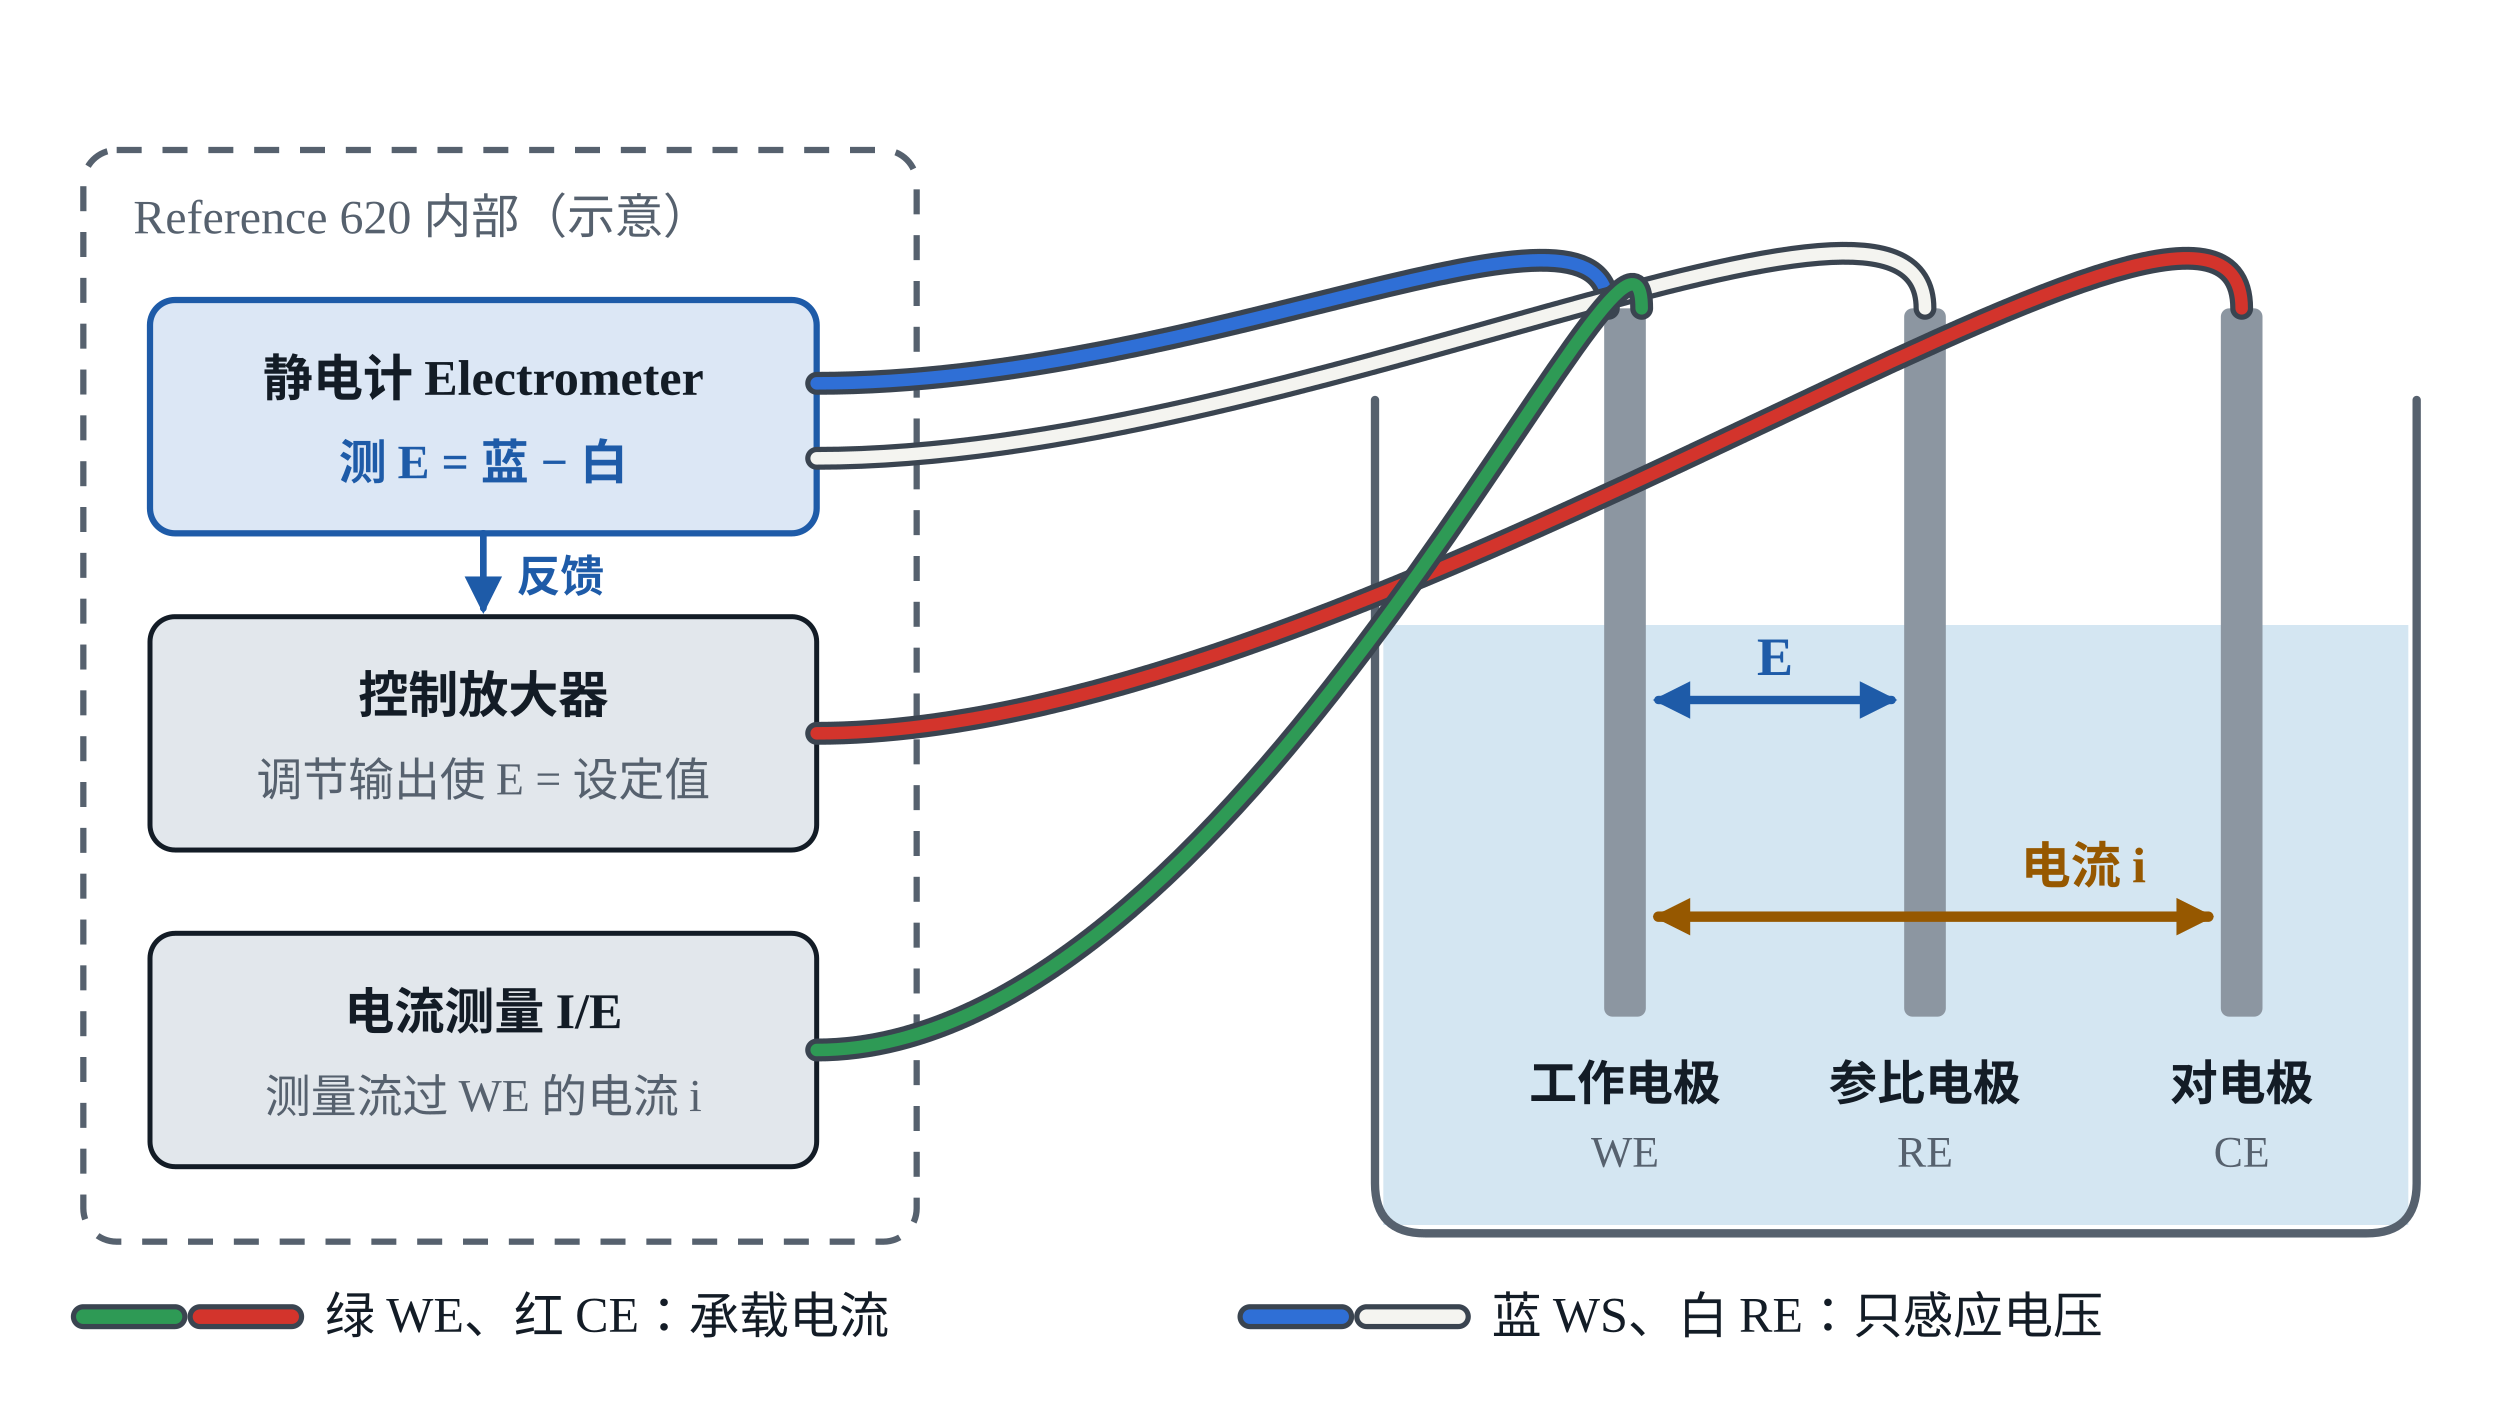
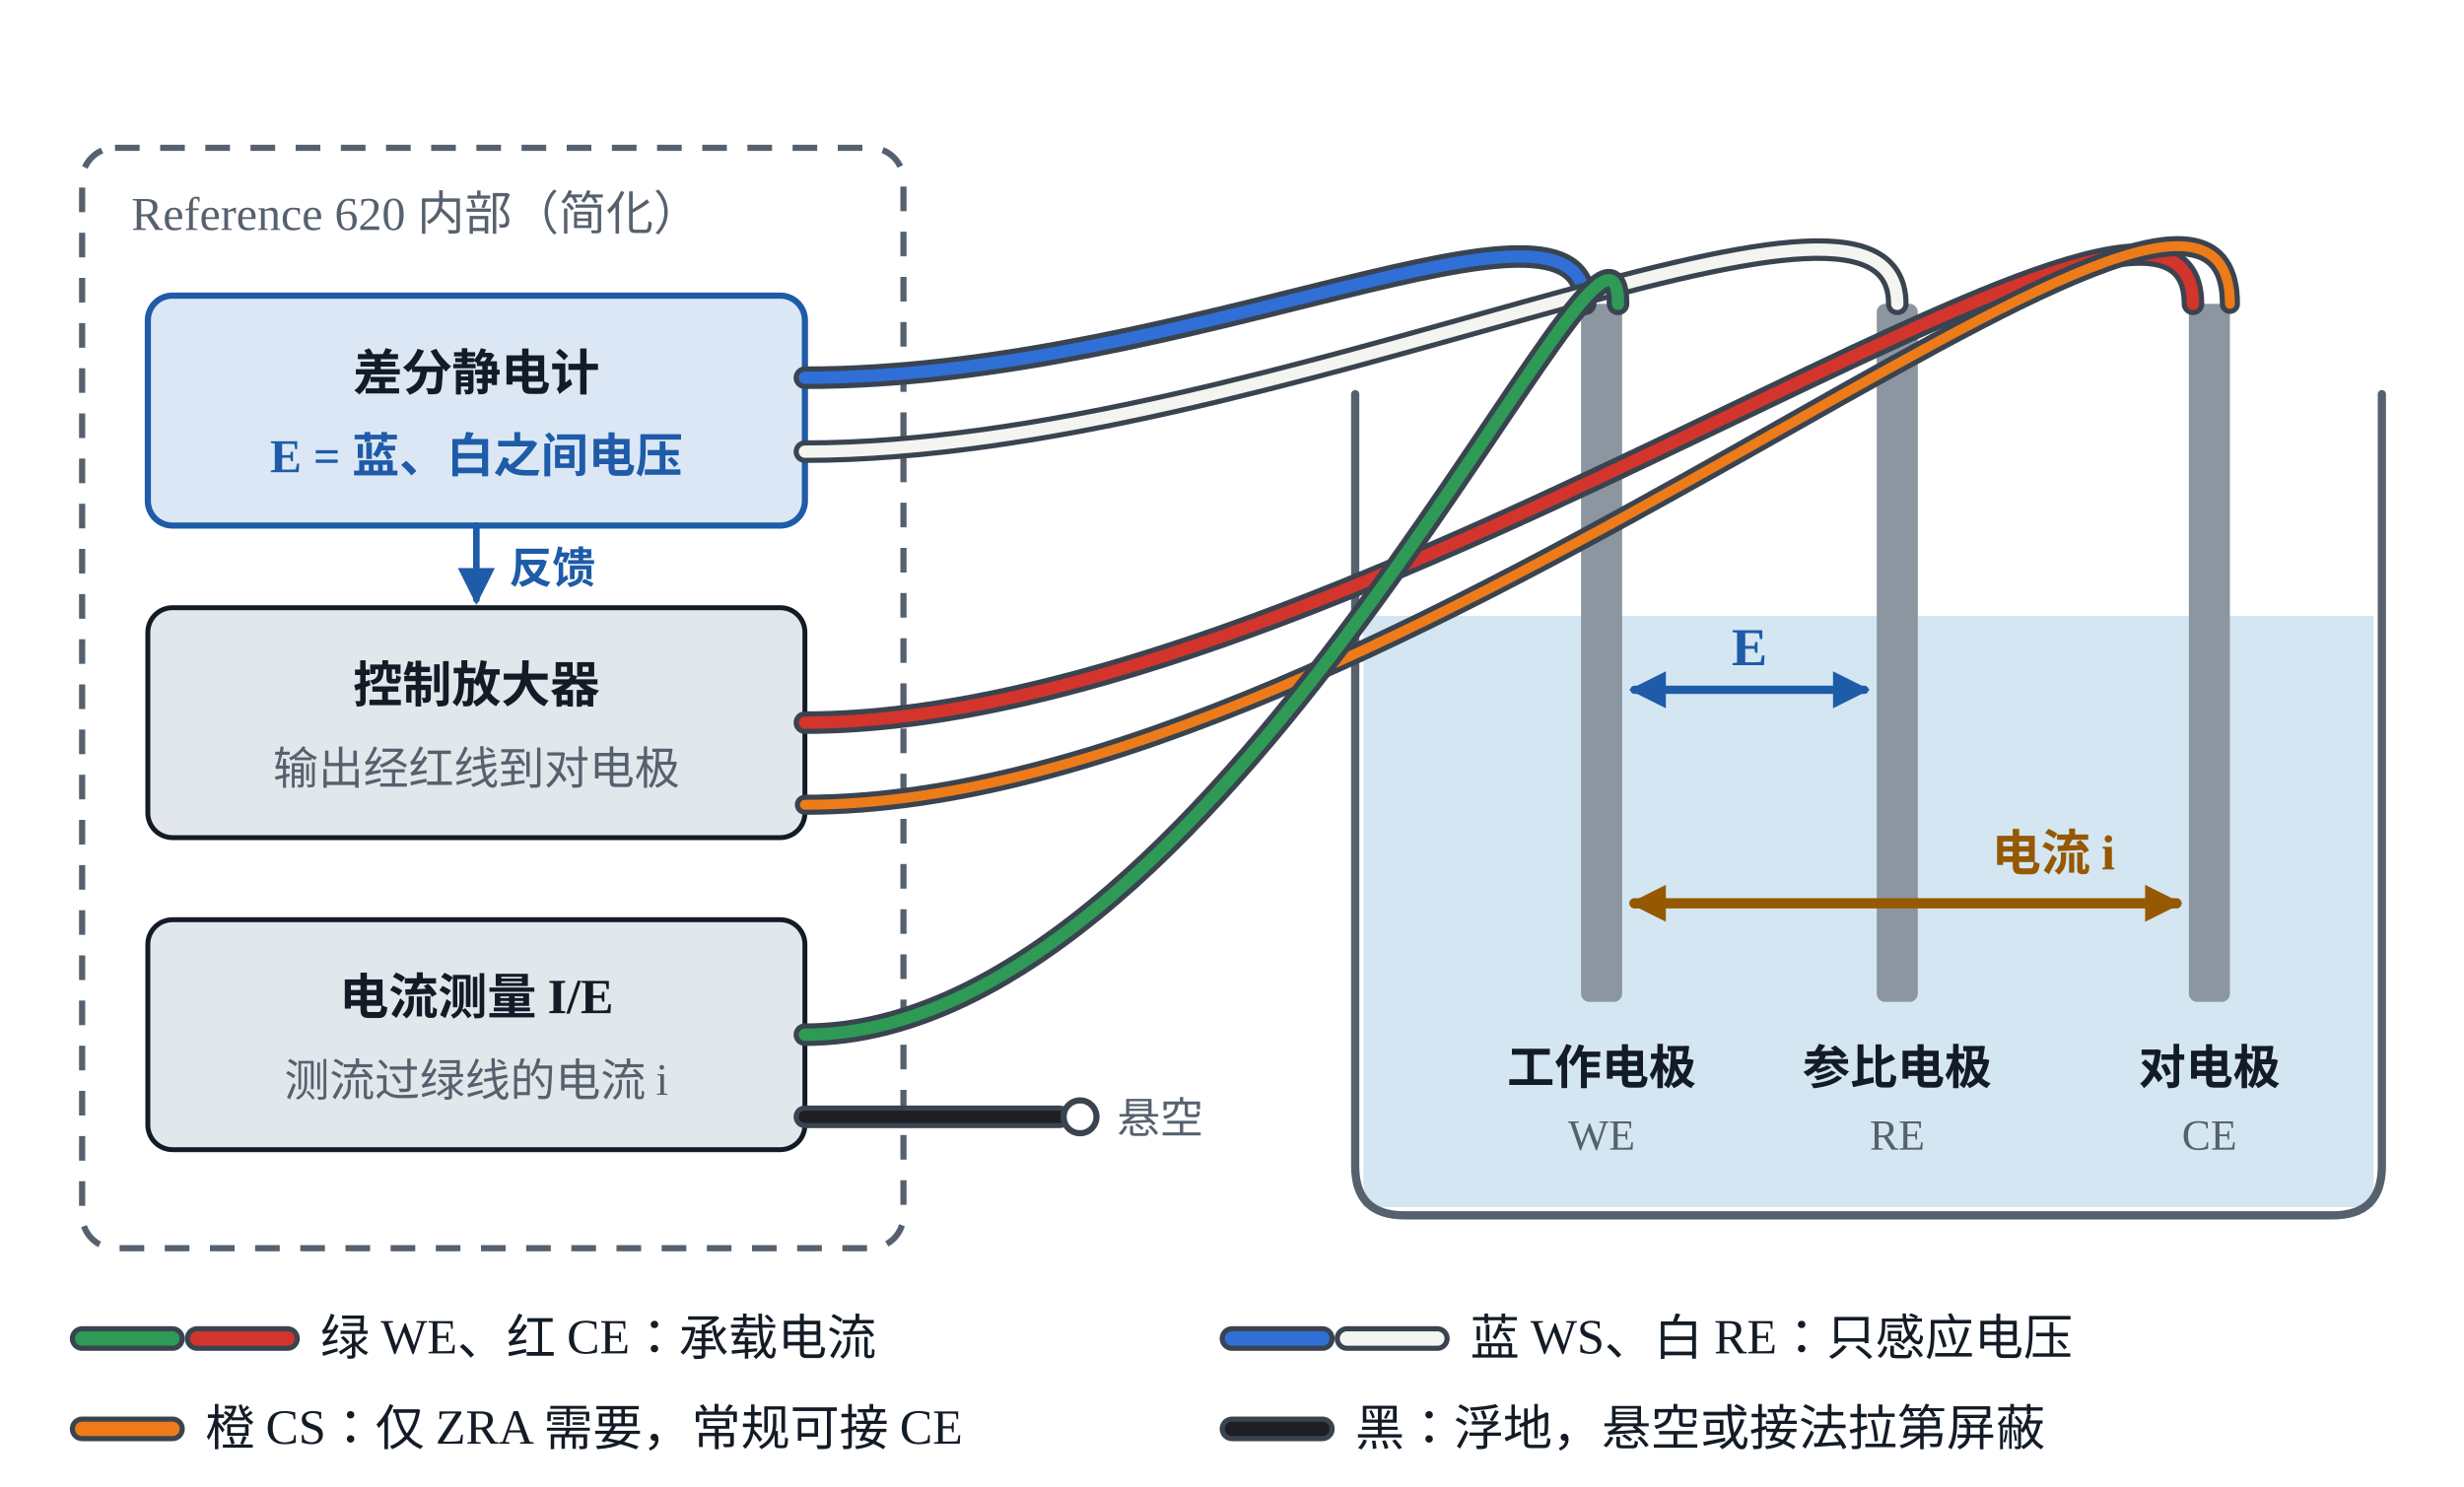
- <svg xmlns="http://www.w3.org/2000/svg" viewBox="0 0 600 340" width="600" height="340" role="img" aria-label="三电极原理：电流经绿线、溶液和红线流过工作电极与对电极；蓝线和白线只感应电压，静电计测得的 E 反馈给控制放大器。" style="font-family:var(--f-body,'IBM Plex Sans','Noto Sans SC','PingFang SC','Microsoft YaHei',sans-serif)">
+ <svg xmlns="http://www.w3.org/2000/svg" viewBox="0 0 600 362" width="600" height="362" role="img" aria-label="三电极原理：电流经绿线、溶液和红线流过工作电极与对电极；蓝线和白线只感应电压，静电计测得的 E 反馈给控制放大器。橙线只在 ZRA 模式起作用，黑线是仪器浮地。" style="font-family:var(--f-body,'IBM Plex Sans','Noto Sans SC','PingFang SC','Microsoft YaHei',sans-serif)">
  <defs>
    <marker id="use-01-three-electrode-ah-accent" viewBox="0 0 10 10" refX="8.5" refY="5" markerUnits="userSpaceOnUse" markerWidth="9" markerHeight="9" orient="auto-start-reverse">
      <path d="M0 0 L10 5 L0 10 Z" style="fill:var(--accent,#1E5BA8)" />
    </marker>
    <marker id="use-01-three-electrode-ah-warn" viewBox="0 0 10 10" refX="8.5" refY="5" markerUnits="userSpaceOnUse" markerWidth="9" markerHeight="9" orient="auto-start-reverse">
      <path d="M0 0 L10 5 L0 10 Z" style="fill:var(--warn,#965800)" />
    </marker>
  </defs>
-   <rect x="0" y="0" width="600" height="340" style="fill:var(--surface,#FFFFFF)" />
-   <rect x="20" y="36" width="200" height="262" rx="8" style="fill:none;stroke:var(--muted,#56616E);stroke-width:1.5;stroke-dasharray:6 5" />
-   <text x="32" y="56" style="fill:var(--muted,#56616E);font-size:11.5px;font-weight:400" text-anchor="start">Reference 620 内部（示意）</text>
+   <rect x="0" y="0" width="600" height="362" style="fill:var(--surface,#FFFFFF)" />
+   <rect x="20" y="36" width="200" height="268" rx="8" style="fill:none;stroke:var(--muted,#56616E);stroke-width:1.5;stroke-dasharray:6 5" />
+   <text x="32" y="56" style="fill:var(--muted,#56616E);font-size:11.5px;font-weight:400" text-anchor="start">Reference 620 内部（简化）</text>
  <rect x="36" y="72" width="160" height="56" rx="6" style="fill:var(--accent-soft,#DCE7F5);stroke:var(--accent,#1E5BA8);stroke-width:1.5" />
-   <text x="116" y="95" style="fill:var(--ink,#131C26);font-size:12px;font-weight:700" text-anchor="middle">静电计 Electrometer</text>
-   <text x="116" y="115" style="fill:var(--accent,#1E5BA8);font-size:11.5px;font-weight:600" text-anchor="middle">测 E = 蓝 − 白</text>
+   <text x="116" y="95" style="fill:var(--ink,#131C26);font-size:12px;font-weight:700" text-anchor="middle">差分静电计</text>
+   <text x="116" y="115" style="fill:var(--accent,#1E5BA8);font-size:11.5px;font-weight:600" text-anchor="middle">E = 蓝、白之间电压</text>
  <path d="M116 128 V146" style="fill:none;stroke:var(--accent,#1E5BA8);stroke-width:1.6;stroke-linecap:round;stroke-linejoin:round" marker-end="url(#use-01-three-electrode-ah-accent)" />
  <text x="124" y="142" style="fill:var(--accent,#1E5BA8);font-size:10.5px;font-weight:600" text-anchor="start">反馈</text>
  <rect x="36" y="148" width="160" height="56" rx="6" style="fill:var(--sunk,#E2E7EC);stroke:var(--ink,#131C26);stroke-width:1.2" />
  <text x="116" y="171" style="fill:var(--ink,#131C26);font-size:12px;font-weight:700" text-anchor="middle">控制放大器</text>
-   <text x="116" y="191" style="fill:var(--muted,#56616E);font-size:11px;font-weight:400" text-anchor="middle">调节输出使 E = 设定值</text>
+   <text x="116" y="191" style="fill:var(--muted,#56616E);font-size:11px;font-weight:400" text-anchor="middle">输出经红线到对电极</text>
  <rect x="36" y="224" width="160" height="56" rx="6" style="fill:var(--sunk,#E2E7EC);stroke:var(--ink,#131C26);stroke-width:1.2" />
  <text x="116" y="247" style="fill:var(--ink,#131C26);font-size:12px;font-weight:700" text-anchor="middle">电流测量 I/E</text>
-   <text x="116" y="267" style="fill:var(--muted,#56616E);font-size:11px;font-weight:400" text-anchor="middle">测量流过 WE 的电流 i</text>
+   <text x="116" y="267" style="fill:var(--muted,#56616E);font-size:11px;font-weight:400" text-anchor="middle">测流过绿线的电流 i</text>
  <rect x="332" y="150" width="246" height="144" rx="0" style="fill:var(--solution,#D4E6F2)" />
  <path d="M330 96 V284 Q330 296 342 296 H568 Q580 296 580 284 V96" style="fill:none;stroke:var(--muted,#56616E);stroke-width:2;stroke-linecap:round;stroke-linejoin:round" />
  <rect x="385" y="74" width="10" height="170" rx="2" style="fill:var(--electrode,#8C96A1)" />
  <text x="390" y="264" style="fill:var(--ink,#131C26);font-size:11.5px;font-weight:700" text-anchor="middle">工作电极</text>
  <text x="390" y="280" style="fill:var(--muted,#56616E);font-size:10.5px;font-weight:400" text-anchor="middle">WE</text>
  <rect x="457" y="74" width="10" height="170" rx="2" style="fill:var(--electrode,#8C96A1)" />
  <text x="462" y="264" style="fill:var(--ink,#131C26);font-size:11.5px;font-weight:700" text-anchor="middle">参比电极</text>
  <text x="462" y="280" style="fill:var(--muted,#56616E);font-size:10.5px;font-weight:400" text-anchor="middle">RE</text>
  <rect x="533" y="74" width="10" height="170" rx="2" style="fill:var(--electrode,#8C96A1)" />
  <text x="538" y="264" style="fill:var(--ink,#131C26);font-size:11.5px;font-weight:700" text-anchor="middle">对电极</text>
  <text x="538" y="280" style="fill:var(--muted,#56616E);font-size:10.5px;font-weight:400" text-anchor="middle">CE</text>
  <path d="M196 92 C 290 92, 386 40, 386 74" style="fill:none;stroke:var(--wire-outline,#3A4450);stroke-width:5.5;stroke-linecap:round;stroke-linejoin:round" />
  <path d="M196 92 C 290 92, 386 40, 386 74" style="fill:none;stroke:var(--lead-ws,#2F6FD6);stroke-width:3;stroke-linecap:round;stroke-linejoin:round" />
  <path d="M196 110 C 310 110, 462 30, 462 74" style="fill:none;stroke:var(--wire-outline,#3A4450);stroke-width:5.5;stroke-linecap:round;stroke-linejoin:round" />
  <path d="M196 110 C 310 110, 462 30, 462 74" style="fill:none;stroke:var(--lead-re,#F4F4F0);stroke-width:3;stroke-linecap:round;stroke-linejoin:round" />
-   <path d="M196 176 C 330 176, 538 18, 538 74" style="fill:none;stroke:var(--wire-outline,#3A4450);stroke-width:5.5;stroke-linecap:round;stroke-linejoin:round" />
-   <path d="M196 176 C 330 176, 538 18, 538 74" style="fill:none;stroke:var(--lead-ce,#D3342C);stroke-width:3;stroke-linecap:round;stroke-linejoin:round" />
+   <path d="M196 176 C 330 176, 534 18, 534 74" style="fill:none;stroke:var(--wire-outline,#3A4450);stroke-width:5.5;stroke-linecap:round;stroke-linejoin:round" />
+   <path d="M196 176 C 330 176, 534 18, 534 74" style="fill:none;stroke:var(--lead-ce,#D3342C);stroke-width:3;stroke-linecap:round;stroke-linejoin:round" />
+   <path d="M196 196 C 340 196, 543 8, 543 74" style="fill:none;stroke:var(--wire-outline,#3A4450);stroke-width:4.9;stroke-linecap:round;stroke-linejoin:round" />
+   <path d="M196 196 C 340 196, 543 8, 543 74" style="fill:none;stroke:var(--lead-cs,#EE7B1A);stroke-width:2.4;stroke-linecap:round;stroke-linejoin:round" />
  <path d="M196 252 C 300 252, 394 30, 394 74" style="fill:none;stroke:var(--wire-outline,#3A4450);stroke-width:5.5;stroke-linecap:round;stroke-linejoin:round" />
  <path d="M196 252 C 300 252, 394 30, 394 74" style="fill:none;stroke:var(--lead-we,#2E9A55);stroke-width:3;stroke-linecap:round;stroke-linejoin:round" />
+   <path d="M196 272 H258" style="fill:none;stroke:var(--wire-outline,#3A4450);stroke-width:5.5;stroke-linecap:round;stroke-linejoin:round" />
+   <path d="M196 272 H258" style="fill:none;stroke:var(--lead-gnd,#1D1F22);stroke-width:3;stroke-linecap:round;stroke-linejoin:round" />
+   <circle cx="263" cy="272" r="4" style="fill:var(--surface,#FFFFFF);stroke:var(--wire-outline,#3A4450);stroke-width:1.5" />
+   <text x="272" y="276" style="fill:var(--muted,#56616E);font-size:10.5px;font-weight:400" text-anchor="start">悬空</text>
  <path d="M398 168 H454" style="fill:none;stroke:var(--accent,#1E5BA8);stroke-width:2;stroke-linecap:round;stroke-linejoin:round" marker-end="url(#use-01-three-electrode-ah-accent)" marker-start="url(#use-01-three-electrode-ah-accent)" />
  <text x="426" y="162" style="fill:var(--accent,#1E5BA8);font-size:13px;font-weight:700" text-anchor="middle">E</text>
  <path d="M398 220 H530" style="fill:none;stroke:var(--warn,#965800);stroke-width:2.5;stroke-linecap:round;stroke-linejoin:round" marker-end="url(#use-01-three-electrode-ah-warn)" marker-start="url(#use-01-three-electrode-ah-warn)" />
  <text x="500" y="212" style="fill:var(--warn,#965800);font-size:12px;font-weight:700" text-anchor="middle">电流 i</text>
-   <path d="M20 316 H42" style="fill:none;stroke:var(--wire-outline,#3A4450);stroke-width:6;stroke-linecap:round;stroke-linejoin:round" />
-   <path d="M20 316 H42" style="fill:none;stroke:var(--lead-we,#2E9A55);stroke-width:3.5;stroke-linecap:round;stroke-linejoin:round" />
-   <path d="M48 316 H70" style="fill:none;stroke:var(--wire-outline,#3A4450);stroke-width:6;stroke-linecap:round;stroke-linejoin:round" />
-   <path d="M48 316 H70" style="fill:none;stroke:var(--lead-ce,#D3342C);stroke-width:3.5;stroke-linecap:round;stroke-linejoin:round" />
-   <text x="78" y="320" style="fill:var(--ink,#131C26);font-size:12px;font-weight:400" text-anchor="start">绿 WE、红 CE：承载电流</text>
-   <path d="M300 316 H322" style="fill:none;stroke:var(--wire-outline,#3A4450);stroke-width:6;stroke-linecap:round;stroke-linejoin:round" />
-   <path d="M300 316 H322" style="fill:none;stroke:var(--lead-ws,#2F6FD6);stroke-width:3.5;stroke-linecap:round;stroke-linejoin:round" />
-   <path d="M328 316 H350" style="fill:none;stroke:var(--wire-outline,#3A4450);stroke-width:6;stroke-linecap:round;stroke-linejoin:round" />
-   <path d="M328 316 H350" style="fill:none;stroke:var(--lead-re,#F4F4F0);stroke-width:3.5;stroke-linecap:round;stroke-linejoin:round" />
-   <text x="358" y="320" style="fill:var(--ink,#131C26);font-size:12px;font-weight:400" text-anchor="start">蓝 WS、白 RE：只感应电压</text>
+   <path d="M20 326 H42" style="fill:none;stroke:var(--wire-outline,#3A4450);stroke-width:6;stroke-linecap:round;stroke-linejoin:round" />
+   <path d="M20 326 H42" style="fill:none;stroke:var(--lead-we,#2E9A55);stroke-width:3.5;stroke-linecap:round;stroke-linejoin:round" />
+   <path d="M48 326 H70" style="fill:none;stroke:var(--wire-outline,#3A4450);stroke-width:6;stroke-linecap:round;stroke-linejoin:round" />
+   <path d="M48 326 H70" style="fill:none;stroke:var(--lead-ce,#D3342C);stroke-width:3.5;stroke-linecap:round;stroke-linejoin:round" />
+   <text x="78" y="330" style="fill:var(--ink,#131C26);font-size:12px;font-weight:400" text-anchor="start">绿 WE、红 CE：承载电流</text>
+   <path d="M300 326 H322" style="fill:none;stroke:var(--wire-outline,#3A4450);stroke-width:6;stroke-linecap:round;stroke-linejoin:round" />
+   <path d="M300 326 H322" style="fill:none;stroke:var(--lead-ws,#2F6FD6);stroke-width:3.5;stroke-linecap:round;stroke-linejoin:round" />
+   <path d="M328 326 H350" style="fill:none;stroke:var(--wire-outline,#3A4450);stroke-width:6;stroke-linecap:round;stroke-linejoin:round" />
+   <path d="M328 326 H350" style="fill:none;stroke:var(--lead-re,#F4F4F0);stroke-width:3.5;stroke-linecap:round;stroke-linejoin:round" />
+   <text x="358" y="330" style="fill:var(--ink,#131C26);font-size:12px;font-weight:400" text-anchor="start">蓝 WS、白 RE：只感应电压</text>
+   <path d="M20 348 H42" style="fill:none;stroke:var(--wire-outline,#3A4450);stroke-width:6;stroke-linecap:round;stroke-linejoin:round" />
+   <path d="M20 348 H42" style="fill:none;stroke:var(--lead-cs,#EE7B1A);stroke-width:3.5;stroke-linecap:round;stroke-linejoin:round" />
+   <text x="50" y="352" style="fill:var(--ink,#131C26);font-size:12px;font-weight:400" text-anchor="start">橙 CS：仅 ZRA 需要，常规可接 CE</text>
+   <path d="M300 348 H322" style="fill:none;stroke:var(--wire-outline,#3A4450);stroke-width:6;stroke-linecap:round;stroke-linejoin:round" />
+   <path d="M300 348 H322" style="fill:none;stroke:var(--lead-gnd,#1D1F22);stroke-width:3.5;stroke-linecap:round;stroke-linejoin:round" />
+   <text x="330" y="352" style="fill:var(--ink,#131C26);font-size:12px;font-weight:400" text-anchor="start">黑：浮地，悬空或接法拉第屏蔽</text>
</svg>
